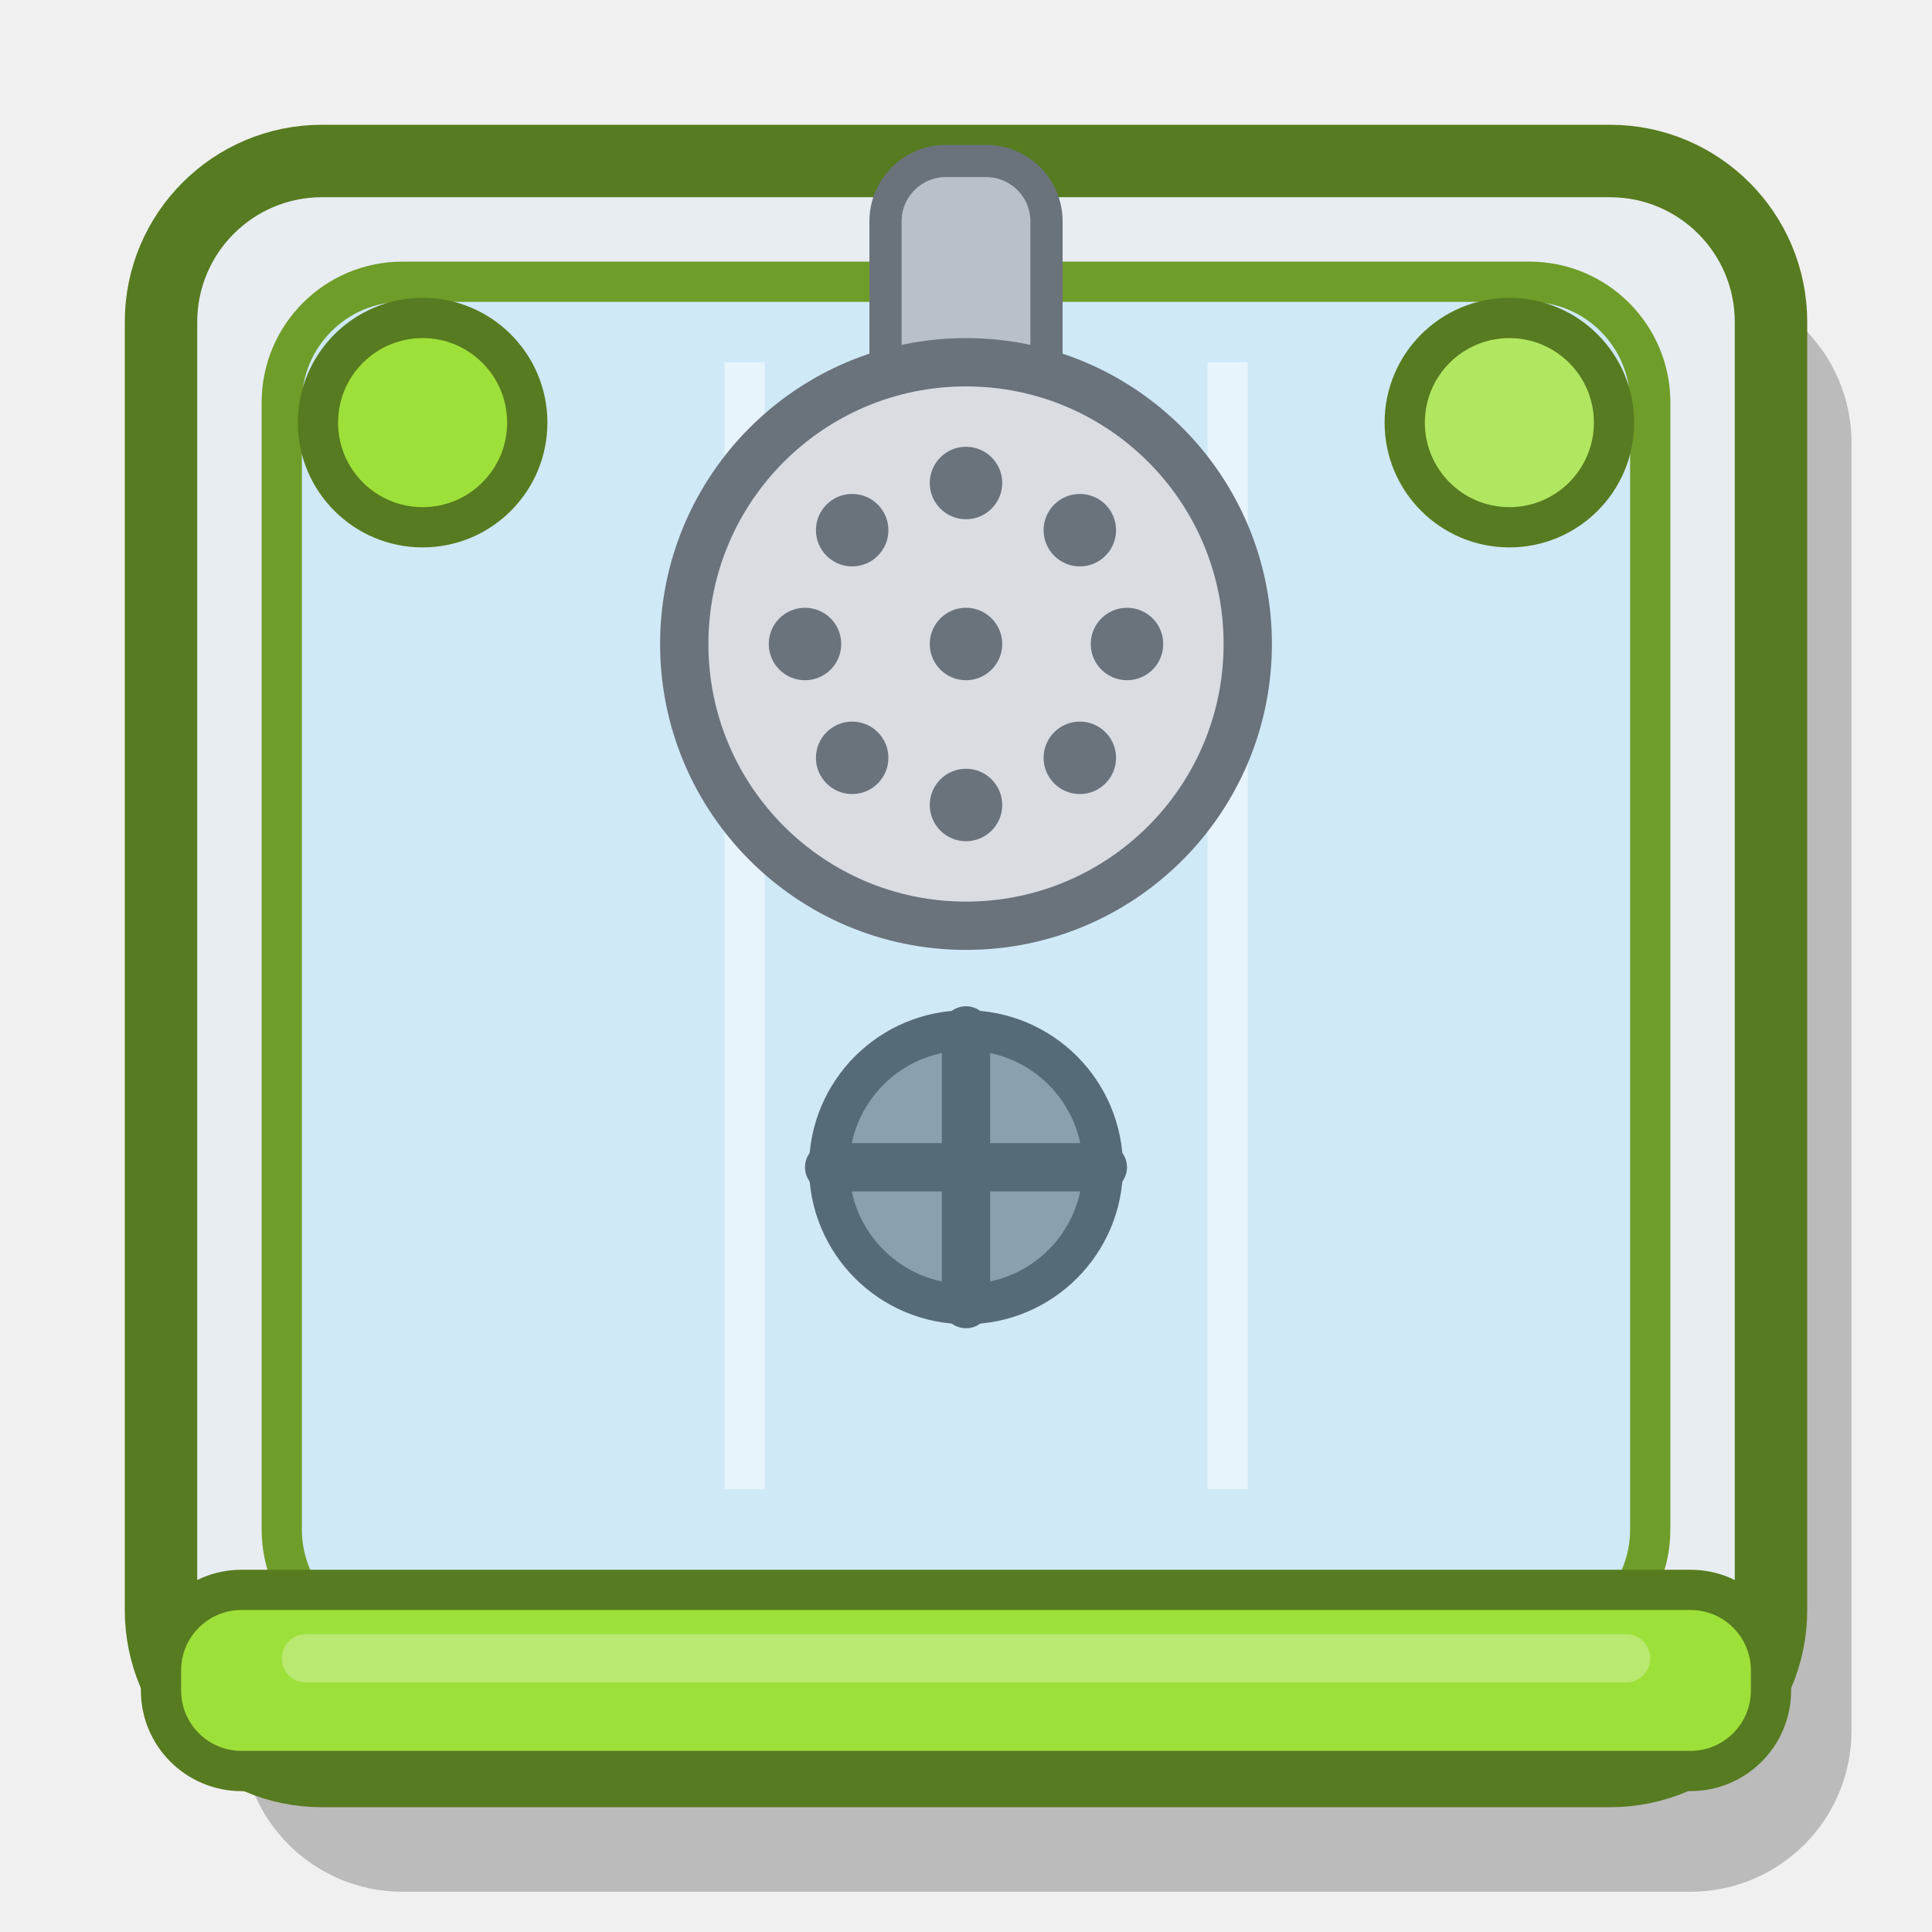
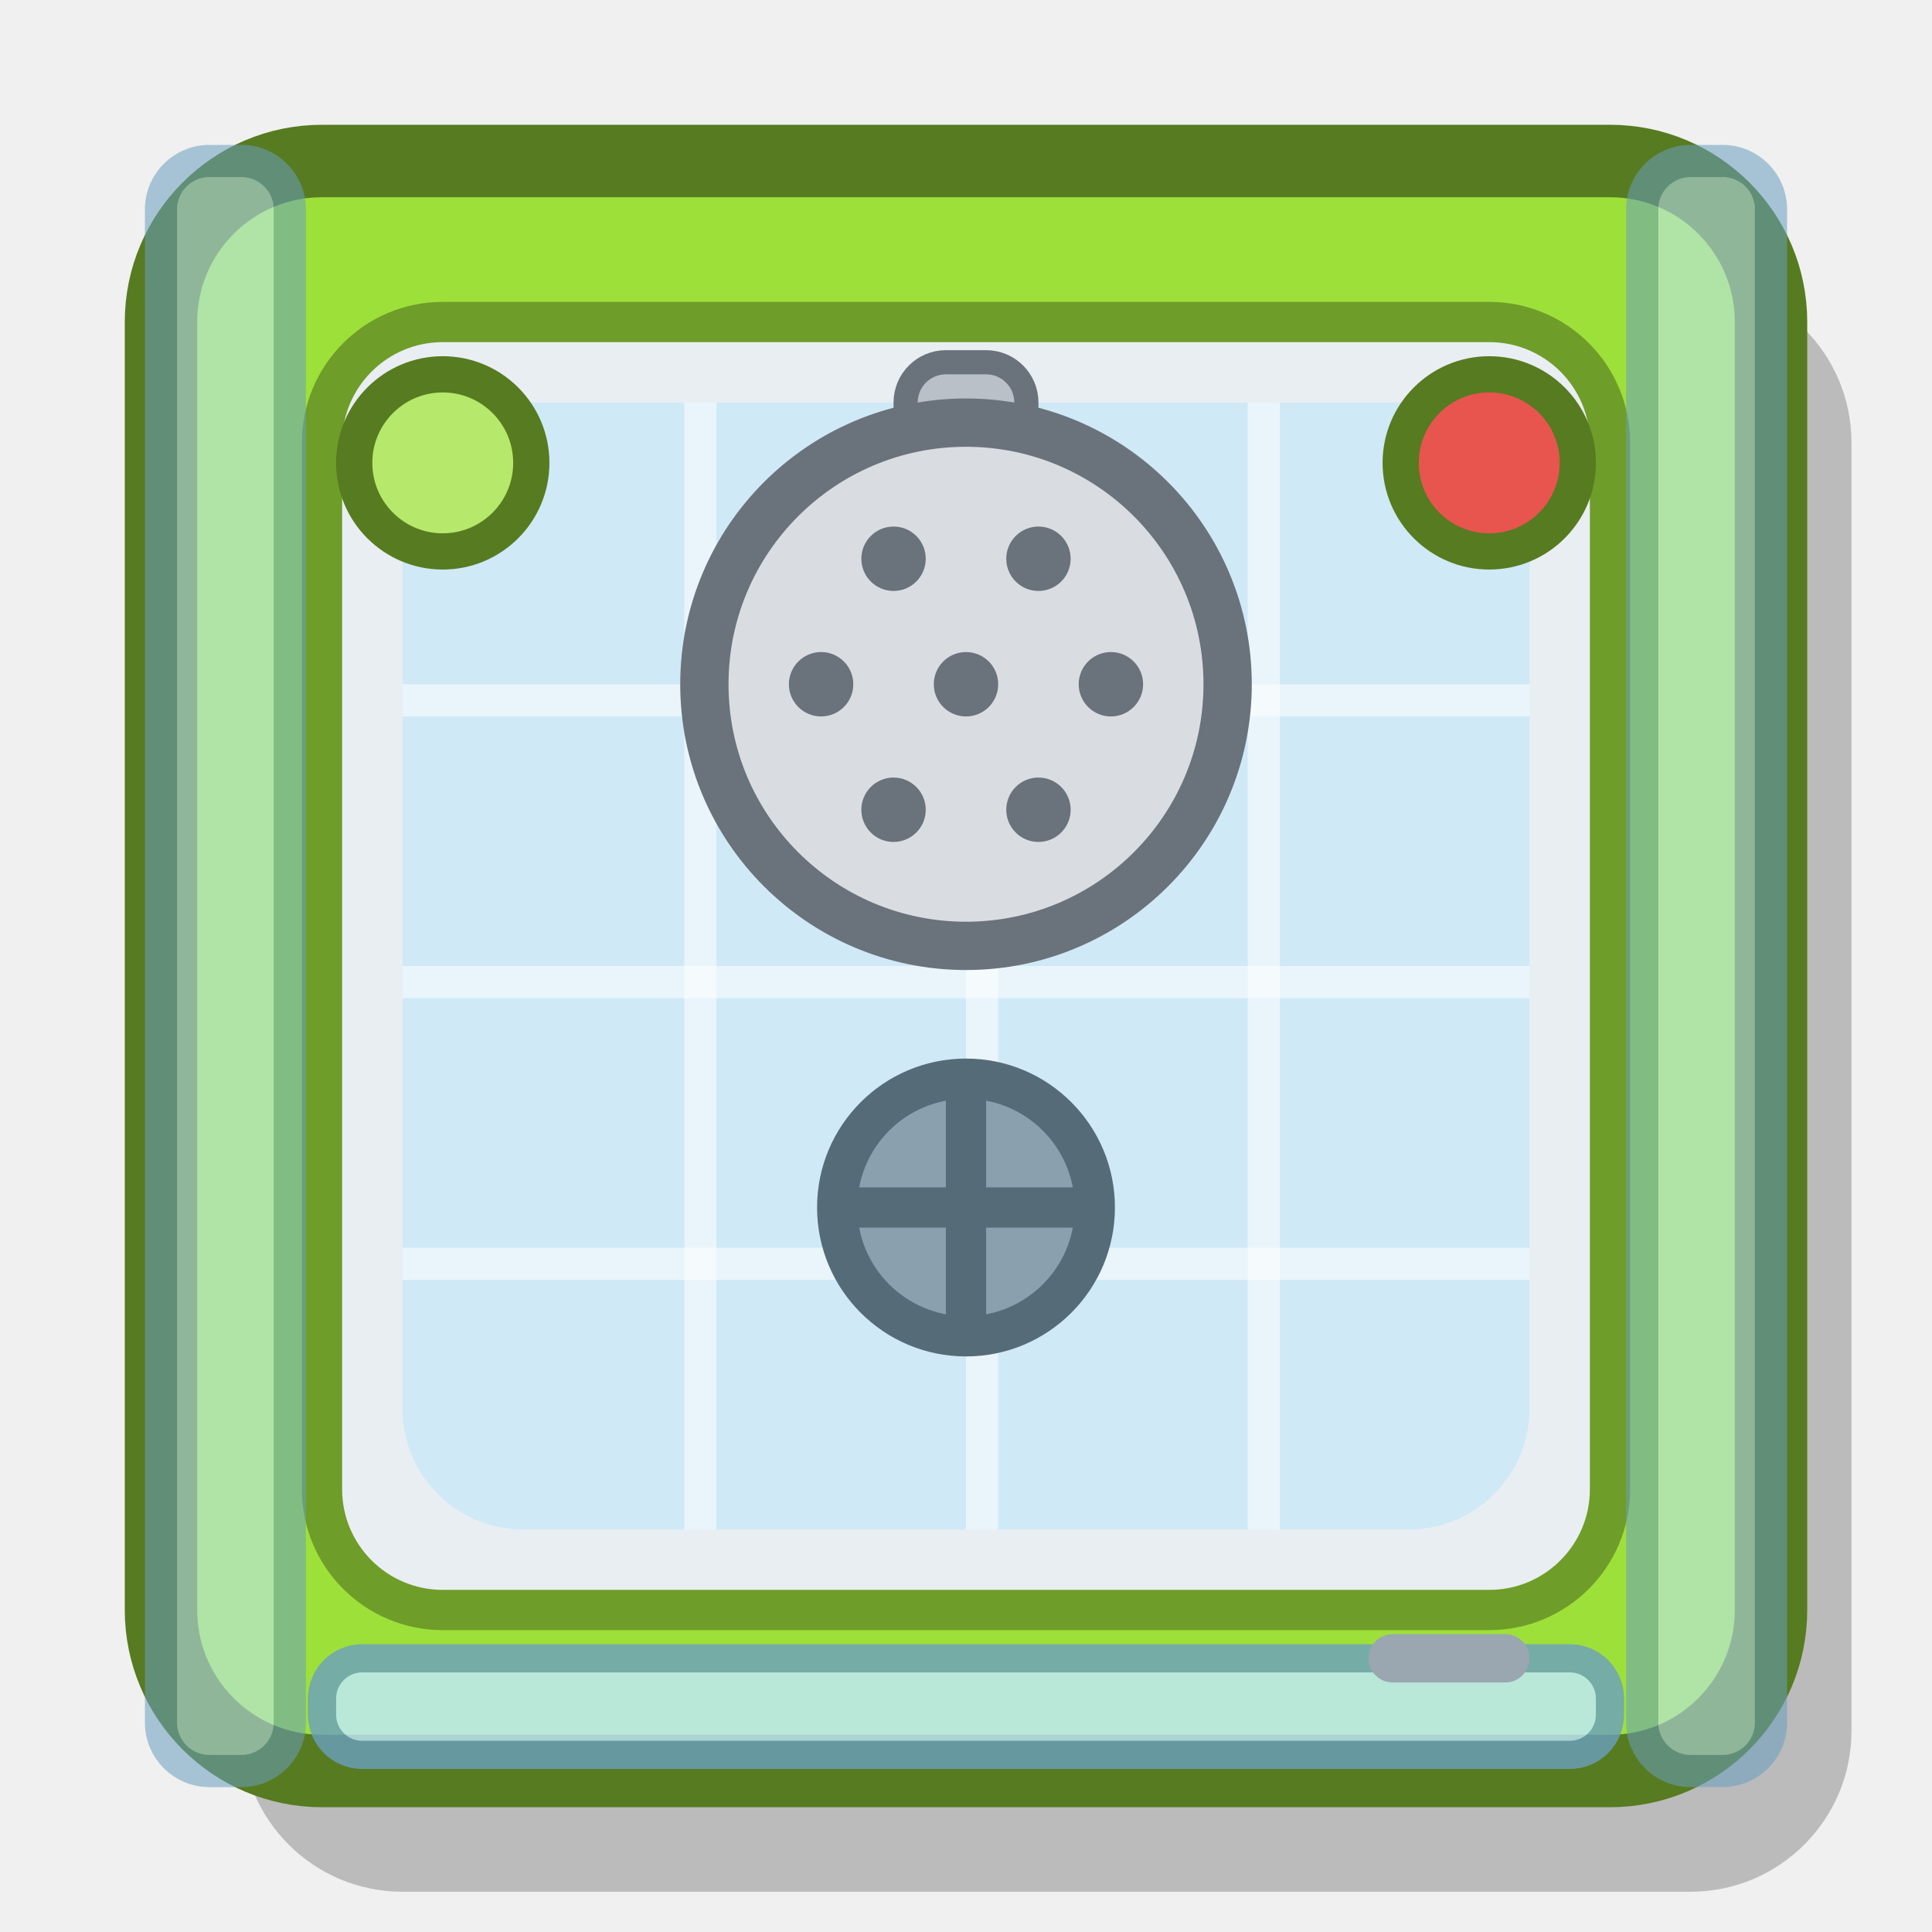
<svg xmlns="http://www.w3.org/2000/svg" width="96" height="96" viewBox="0 0 48 48">
  <rect x="6" y="7" width="40" height="40" rx="4" fill="#000" opacity="0.22" />
-   <rect x="4" y="4" width="40" height="40" rx="4" fill="#e8edf2" stroke="#577b20" stroke-width="1.8" />
-   <rect x="7" y="7" width="34" height="34" rx="3" fill="#cfe9f7" stroke="#6f9d29" stroke-width="1" />
-   <rect x="18" y="9" width="1" height="28" rx="0" fill="#ffffff" opacity="0.5" />
-   <rect x="30" y="9" width="1" height="28" rx="0" fill="#ffffff" opacity="0.5" />
-   <circle cx="24" cy="29" r="3.4" fill="#8aa0ae" stroke="#566b78" stroke-width="1" />
-   <rect x="20" y="28.4" width="8" height="1.2" rx="0.6" fill="#566b78" />
-   <rect x="23.4" y="25" width="1.2" height="8" rx="0.6" fill="#566b78" />
-   <rect x="22" y="4" width="4" height="8" rx="1.5" fill="#b9c0c8" stroke="#6a727c" stroke-width="0.8" />
-   <circle cx="24" cy="16" r="7" fill="#d9dde2" stroke="#6a727c" stroke-width="1.2" />
-   <circle cx="28.0" cy="16.0" r="0.9" fill="#6a727c" />
-   <circle cx="26.828" cy="18.828" r="0.9" fill="#6a727c" />
-   <circle cx="24.0" cy="20.0" r="0.9" fill="#6a727c" />
-   <circle cx="21.172" cy="18.828" r="0.9" fill="#6a727c" />
-   <circle cx="20.0" cy="16.0" r="0.9" fill="#6a727c" />
-   <circle cx="21.172" cy="13.172" r="0.9" fill="#6a727c" />
-   <circle cx="24.0" cy="12.0" r="0.9" fill="#6a727c" />
-   <circle cx="26.828" cy="13.172" r="0.9" fill="#6a727c" />
-   <circle cx="24" cy="16" r="0.9" fill="#6a727c" />
-   <circle cx="10.5" cy="10.5" r="2.6" fill="#9ee03a" stroke="#577b20" stroke-width="1" />
-   <circle cx="37.5" cy="10.5" r="2.6" fill="#b1e661" stroke="#577b20" stroke-width="1" />
-   <rect x="4" y="39.5" width="40" height="4.5" rx="2" fill="#9ee03a" stroke="#577b20" stroke-width="1" />
-   <rect x="7" y="40.6" width="34" height="1.2" rx="0.6" fill="#c5ec89" opacity="0.7" />
+   <rect x="4" y="4" width="40" height="40" rx="4" fill="#9ee03a" stroke="#577b20" stroke-width="1.8" />
+   <rect x="8" y="8" width="32" height="32" rx="3" fill="#e9eef2" stroke="#6f9d29" stroke-width="1" />
+   <rect x="10" y="10" width="28" height="28" rx="3" fill="#cfe9f7" />
+   <rect x="17" y="10" width="0.8" height="28" rx="0" fill="#ffffff" opacity="0.55" />
+   <rect x="10" y="17" width="28" height="0.8" rx="0" fill="#ffffff" opacity="0.55" />
+   <rect x="24" y="10" width="0.8" height="28" rx="0" fill="#ffffff" opacity="0.55" />
+   <rect x="10" y="24" width="28" height="0.8" rx="0" fill="#ffffff" opacity="0.55" />
+   <rect x="31" y="10" width="0.8" height="28" rx="0" fill="#ffffff" opacity="0.55" />
+   <rect x="10" y="31" width="28" height="0.8" rx="0" fill="#ffffff" opacity="0.55" />
+   <circle cx="24" cy="30" r="3.2" fill="#8aa0ae" stroke="#566b78" stroke-width="1" />
+   <rect x="20.6" y="29.5" width="6.8" height="1" rx="0.5" fill="#566b78" />
+   <rect x="23.5" y="26.6" width="1" height="6.8" rx="0.5" fill="#566b78" />
+   <rect x="22.5" y="9" width="3" height="6" rx="1" fill="#b9c0c8" stroke="#6a727c" stroke-width="0.6" />
+   <circle cx="24" cy="17" r="6.5" fill="#d9dde2" stroke="#6a727c" stroke-width="1.2" />
+   <circle cx="27.6" cy="17.0" r="0.8" fill="#6a727c" />
+   <circle cx="25.8" cy="20.118" r="0.8" fill="#6a727c" />
+   <circle cx="22.2" cy="20.118" r="0.8" fill="#6a727c" />
+   <circle cx="20.4" cy="17.0" r="0.8" fill="#6a727c" />
+   <circle cx="22.2" cy="13.882" r="0.8" fill="#6a727c" />
+   <circle cx="25.8" cy="13.882" r="0.8" fill="#6a727c" />
+   <circle cx="24" cy="17" r="0.8" fill="#6a727c" />
+   <circle cx="11" cy="11.5" r="2.2" fill="#b6e86b" stroke="#577b20" stroke-width="0.9" />
+   <circle cx="37" cy="11.5" r="2.2" fill="#e8554e" stroke="#577b20" stroke-width="0.9" />
+   <rect x="4" y="4" width="3.2" height="40" rx="1.2" fill="#bfe8ff" stroke="#6a9fc0" stroke-width="0.8" opacity="0.55" />
+   <rect x="40.8" y="4" width="3.2" height="40" rx="1.2" fill="#bfe8ff" stroke="#6a9fc0" stroke-width="0.8" opacity="0.55" />
+   <rect x="8" y="41.2" width="32" height="2.4" rx="1" fill="#bfe8ff" stroke="#6a9fc0" stroke-width="0.7" opacity="0.8" />
+   <rect x="34" y="40.6" width="4" height="1.2" rx="0.6" fill="#9aa6b0" />
</svg>
